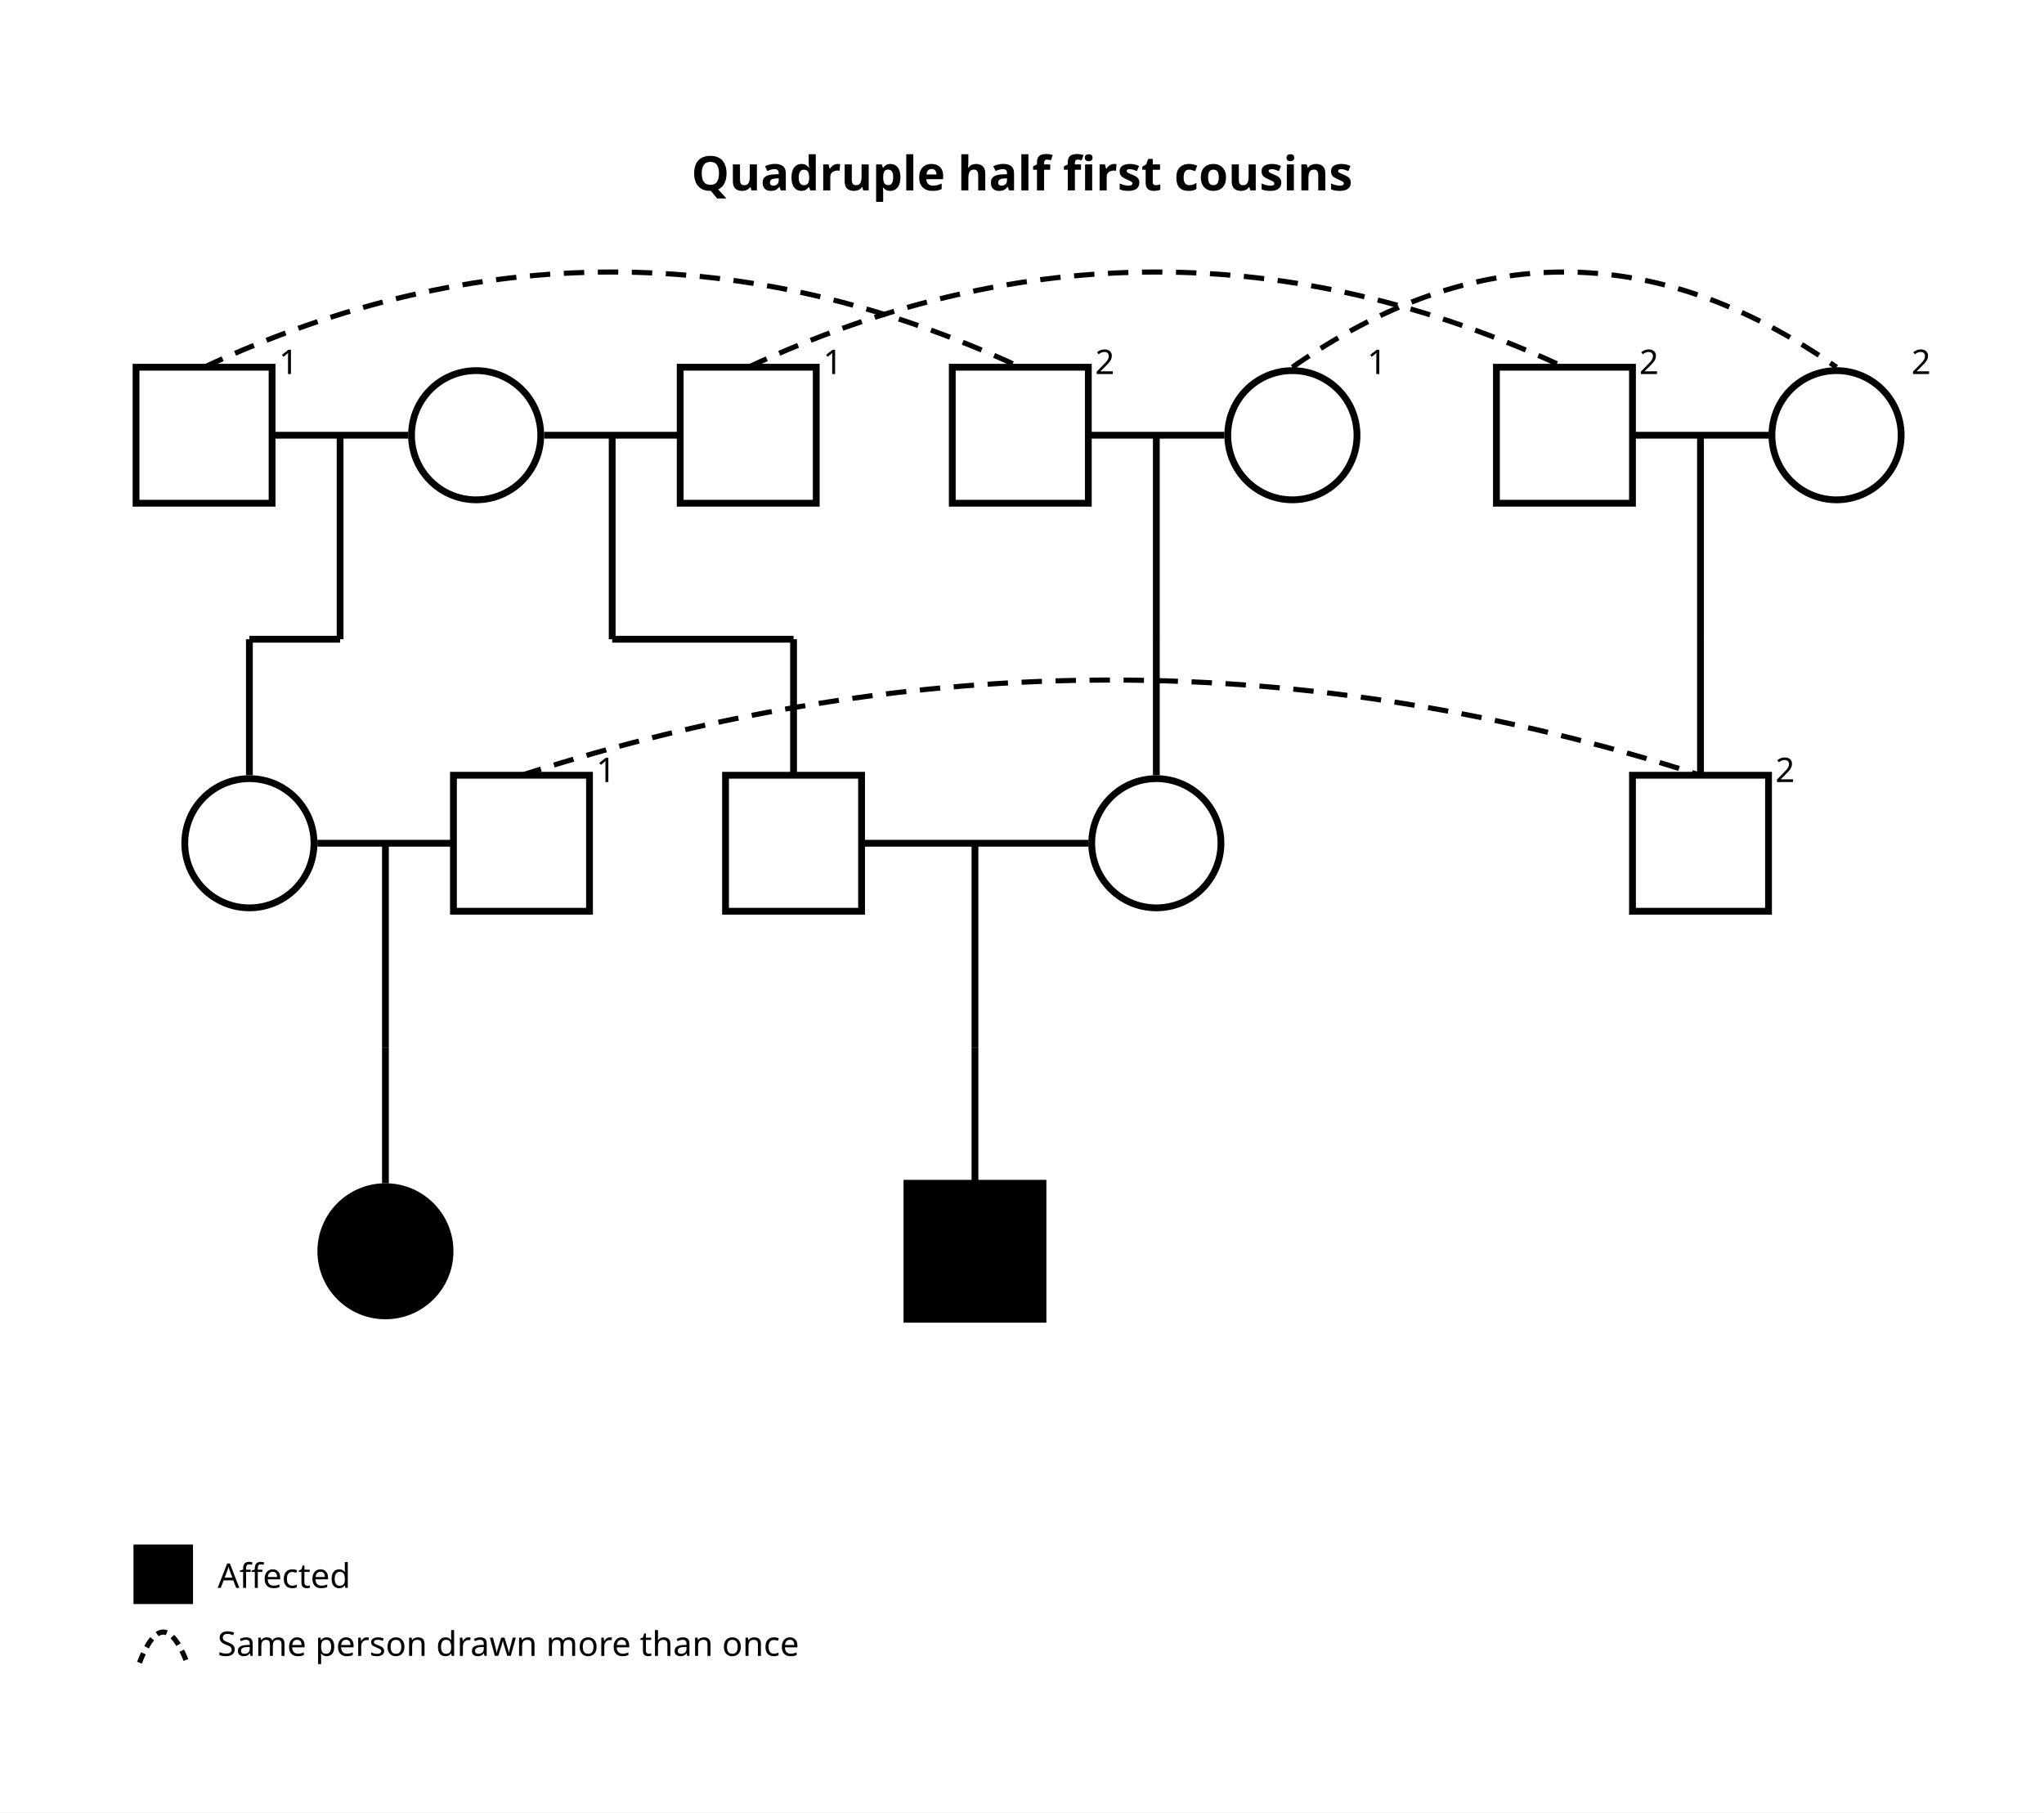
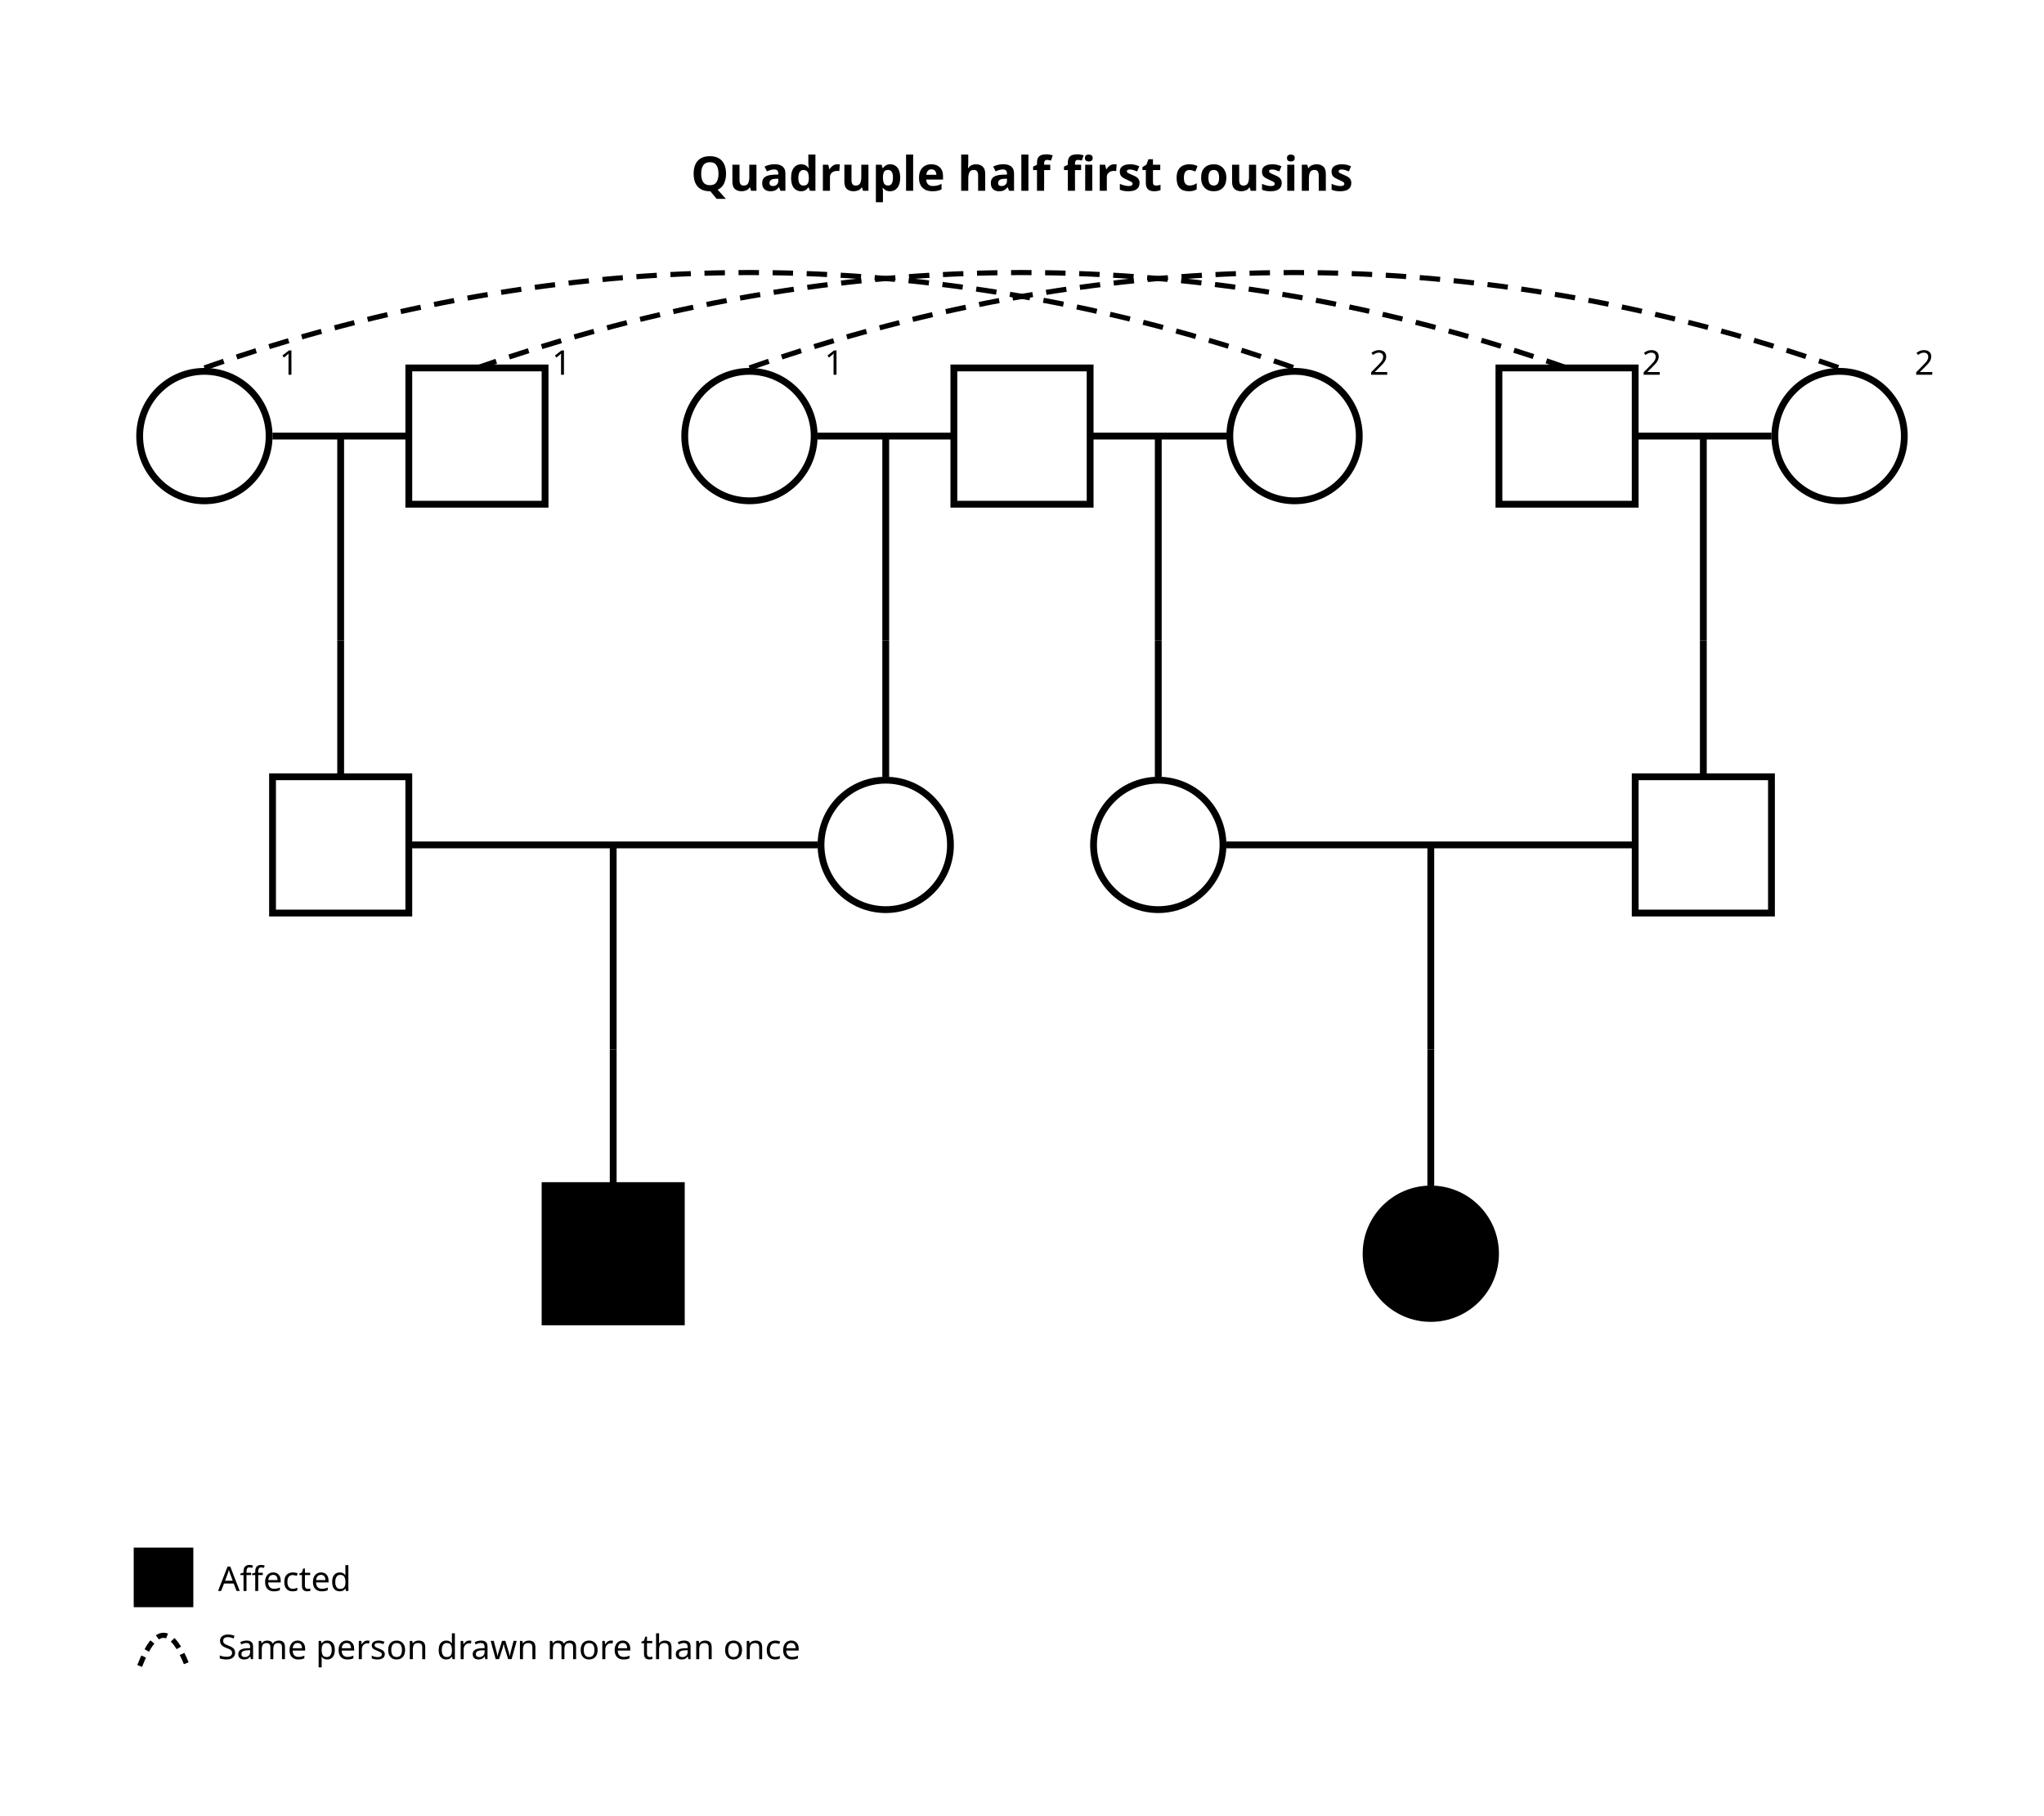
- <svg xmlns="http://www.w3.org/2000/svg" width="601" height="533" viewBox="0 0 601 533">
+ <svg xmlns="http://www.w3.org/2000/svg" width="600" height="533" viewBox="0 0 600 533">
  <defs>
    <marker id="proband-arrowhead" markerWidth="6" markerHeight="6" refX="6" refY="3" orient="auto">
      <path d="M 0 0 L 6 3 L 0 6 Z" fill="black" />
    </marker>
  </defs>
-   <rect width="601" height="533" fill="white" />
-   <text class="chart-title" x="300.5" y="56" text-anchor="middle" font-family="sans-serif" font-size="14" font-weight="bold" fill="black">Quadruple half first cousins</text>
+   <rect width="600" height="533" fill="white" />
+   <text class="chart-title" x="300" y="56" text-anchor="middle" font-family="sans-serif" font-size="14" font-weight="bold" fill="black">Quadruple half first cousins</text>
  <g transform="translate(60 128)">
    <g class="couple-lines">
      <path d="M 20 0 L 60 0" stroke="black" stroke-width="2" fill="none" />
-       <path d="M 100 0 L 140 0" stroke="black" stroke-width="2" fill="none" />
+       <path d="M 180 0 L 220 0" stroke="black" stroke-width="2" fill="none" />
      <path d="M 260 0 L 300 0" stroke="black" stroke-width="2" fill="none" />
      <path d="M 420 0 L 460 0" stroke="black" stroke-width="2" fill="none" />
-       <path d="M 33.33 120 L 73.33 120" stroke="black" stroke-width="2" fill="none" />
-       <path d="M 193.33 120 L 260 120" stroke="black" stroke-width="2" fill="none" />
+       <path d="M 60 120 L 180 120" stroke="black" stroke-width="2" fill="none" />
+       <path d="M 300 120 L 420 120" stroke="black" stroke-width="2" fill="none" />
    </g>
    <g class="sibship-lines">
      <line x1="40" y1="0" x2="40" y2="60" stroke="black" stroke-width="2" />
-       <line x1="13.33" y1="60" x2="40" y2="60" stroke="black" stroke-width="2" />
-       <line x1="13.33" y1="60" x2="13.33" y2="100" stroke="black" stroke-width="2" />
-       <line x1="120" y1="0" x2="120" y2="60" stroke="black" stroke-width="2" />
-       <line x1="120" y1="60" x2="173.33" y2="60" stroke="black" stroke-width="2" />
-       <line x1="173.33" y1="60" x2="173.33" y2="100" stroke="black" stroke-width="2" />
+       <line x1="40" y1="60" x2="40" y2="60" stroke="black" stroke-width="2" />
+       <line x1="40" y1="60" x2="40" y2="100" stroke="black" stroke-width="2" />
+       <line x1="200" y1="0" x2="200" y2="60" stroke="black" stroke-width="2" />
+       <line x1="200" y1="60" x2="200" y2="60" stroke="black" stroke-width="2" />
+       <line x1="200" y1="60" x2="200" y2="100" stroke="black" stroke-width="2" />
      <line x1="280" y1="0" x2="280" y2="60" stroke="black" stroke-width="2" />
      <line x1="280" y1="60" x2="280" y2="60" stroke="black" stroke-width="2" />
      <line x1="280" y1="60" x2="280" y2="100" stroke="black" stroke-width="2" />
      <line x1="440" y1="0" x2="440" y2="60" stroke="black" stroke-width="2" />
      <line x1="440" y1="60" x2="440" y2="60" stroke="black" stroke-width="2" />
      <line x1="440" y1="60" x2="440" y2="100" stroke="black" stroke-width="2" />
-       <line x1="53.33" y1="120" x2="53.33" y2="180" stroke="black" stroke-width="2" />
-       <line x1="53.33" y1="180" x2="53.33" y2="180" stroke="black" stroke-width="2" />
-       <line x1="53.33" y1="180" x2="53.33" y2="220" stroke="black" stroke-width="2" />
-       <line x1="226.67" y1="120" x2="226.67" y2="180" stroke="black" stroke-width="2" />
-       <line x1="226.67" y1="180" x2="226.67" y2="180" stroke="black" stroke-width="2" />
-       <line x1="226.67" y1="180" x2="226.67" y2="220" stroke="black" stroke-width="2" />
+       <line x1="120" y1="120" x2="120" y2="180" stroke="black" stroke-width="2" />
+       <line x1="120" y1="180" x2="120" y2="180" stroke="black" stroke-width="2" />
+       <line x1="120" y1="180" x2="120" y2="220" stroke="black" stroke-width="2" />
+       <line x1="360" y1="120" x2="360" y2="180" stroke="black" stroke-width="2" />
+       <line x1="360" y1="180" x2="360" y2="180" stroke="black" stroke-width="2" />
+       <line x1="360" y1="180" x2="360" y2="220" stroke="black" stroke-width="2" />
    </g>
    <g class="assisted-lines">
</g>
    <g class="duplicate-arcs">
-       <path d="M 0 -20 Q 120 -76 240 -20" stroke="black" stroke-width="1.5" stroke-dasharray="6 4" fill="none" />
-       <path d="M 160 -20 Q 280 -76 400 -20" stroke="black" stroke-width="1.5" stroke-dasharray="6 4" fill="none" />
-       <path d="M 320 -20 Q 400 -76 480 -20" stroke="black" stroke-width="1.5" stroke-dasharray="6 4" fill="none" />
-       <path d="M 93.33 100 Q 266.67 44 440 100" stroke="black" stroke-width="1.5" stroke-dasharray="6 4" fill="none" />
+       <path d="M 0 -20 Q 160 -76 320 -20" stroke="black" stroke-width="1.5" stroke-dasharray="6 4" fill="none" />
+       <path d="M 80 -20 Q 240 -76 400 -20" stroke="black" stroke-width="1.5" stroke-dasharray="6 4" fill="none" />
+       <path d="M 160 -20 Q 320 -76 480 -20" stroke="black" stroke-width="1.5" stroke-dasharray="6 4" fill="none" />
    </g>
    <g class="symbols">
      <g transform="translate(0 0)">
+         <circle cx="0" cy="0" r="19" stroke="black" stroke-width="2" fill="white" />
+         <text x="22" y="-18" font-family="sans-serif" font-size="10" fill="black">1</text>
+       </g>
+       <g transform="translate(80 0)">
        <rect x="-20" y="-20" width="40" height="40" stroke="black" stroke-width="2" fill="white" />
        <text x="22" y="-18" font-family="sans-serif" font-size="10" fill="black">1</text>
      </g>
-       <g transform="translate(80 0)">
+       <g transform="translate(160 0)">
        <circle cx="0" cy="0" r="19" stroke="black" stroke-width="2" fill="white" />
-       </g>
-       <g transform="translate(160 0)">
-         <rect x="-20" y="-20" width="40" height="40" stroke="black" stroke-width="2" fill="white" />
        <text x="22" y="-18" font-family="sans-serif" font-size="10" fill="black">1</text>
      </g>
      <g transform="translate(240 0)">
        <rect x="-20" y="-20" width="40" height="40" stroke="black" stroke-width="2" fill="white" />
-         <text x="22" y="-18" font-family="sans-serif" font-size="10" fill="black">2</text>
      </g>
      <g transform="translate(320 0)">
        <circle cx="0" cy="0" r="19" stroke="black" stroke-width="2" fill="white" />
-         <text x="22" y="-18" font-family="sans-serif" font-size="10" fill="black">1</text>
+         <text x="22" y="-18" font-family="sans-serif" font-size="10" fill="black">2</text>
      </g>
      <g transform="translate(400 0)">
        <rect x="-20" y="-20" width="40" height="40" stroke="black" stroke-width="2" fill="white" />
        <text x="22" y="-18" font-family="sans-serif" font-size="10" fill="black">2</text>
      </g>
      <g transform="translate(480 0)">
        <circle cx="0" cy="0" r="19" stroke="black" stroke-width="2" fill="white" />
        <text x="22" y="-18" font-family="sans-serif" font-size="10" fill="black">2</text>
      </g>
-       <g transform="translate(13.33 120)">
+       <g transform="translate(40 120)">
+         <rect x="-20" y="-20" width="40" height="40" stroke="black" stroke-width="2" fill="white" />
+       </g>
+       <g transform="translate(200 120)">
        <circle cx="0" cy="0" r="19" stroke="black" stroke-width="2" fill="white" />
-       </g>
-       <g transform="translate(93.33 120)">
-         <rect x="-20" y="-20" width="40" height="40" stroke="black" stroke-width="2" fill="white" />
-         <text x="22" y="-18" font-family="sans-serif" font-size="10" fill="black">1</text>
-       </g>
-       <g transform="translate(173.33 120)">
-         <rect x="-20" y="-20" width="40" height="40" stroke="black" stroke-width="2" fill="white" />
      </g>
      <g transform="translate(280 120)">
        <circle cx="0" cy="0" r="19" stroke="black" stroke-width="2" fill="white" />
      </g>
      <g transform="translate(440 120)">
        <rect x="-20" y="-20" width="40" height="40" stroke="black" stroke-width="2" fill="white" />
-         <text x="22" y="-18" font-family="sans-serif" font-size="10" fill="black">2</text>
      </g>
-       <g transform="translate(53.33 240)">
+       <g transform="translate(120 240)">
+         <rect x="-20" y="-20" width="40" height="40" stroke="black" stroke-width="2" fill="black" />
+       </g>
+       <g transform="translate(360 240)">
        <circle cx="0" cy="0" r="19" stroke="black" stroke-width="2" fill="black" />
-       </g>
-       <g transform="translate(226.67 240)">
-         <rect x="-20" y="-20" width="40" height="40" stroke="black" stroke-width="2" fill="black" />
      </g>
    </g>
    <g class="labels">
</g>
    <g class="consanguinity-labels">
</g>
  </g>
  <g class="pedigree-key" transform="translate(0 453)">
    <rect x="40" y="2" width="16" height="16" fill="black" stroke="black" stroke-width="1.5" />
    <text x="64" y="14" font-family="sans-serif" font-size="10" fill="black">Affected</text>
    <path d="M 41 36 Q 48 18 55 36" fill="none" stroke="black" stroke-width="1.5" stroke-dasharray="3 2" />
    <text x="64" y="34" font-family="sans-serif" font-size="10" fill="black">Same person drawn more than once</text>
  </g>
</svg>
